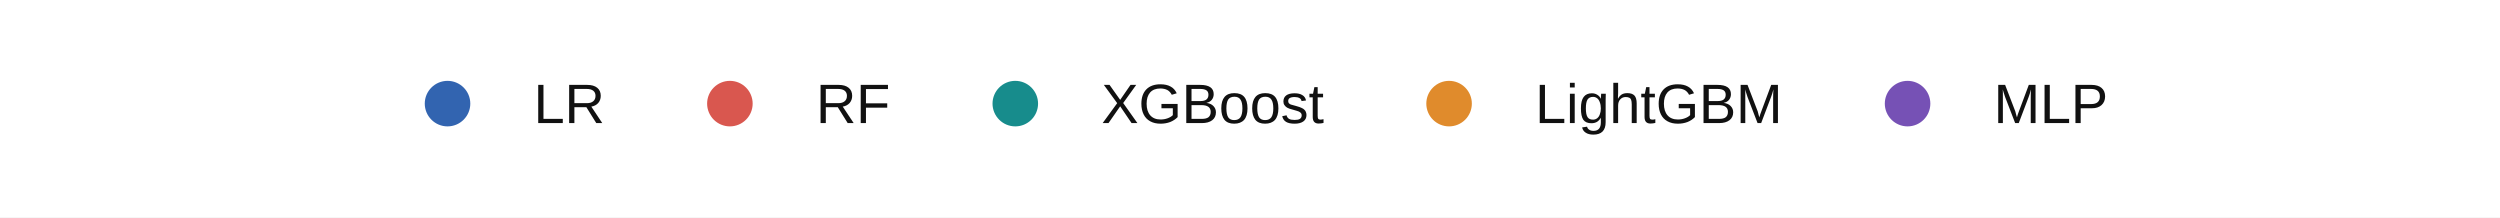
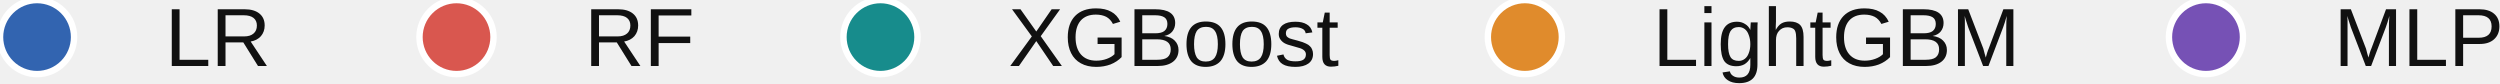
- <svg xmlns="http://www.w3.org/2000/svg" xmlns:xlink="http://www.w3.org/1999/xlink" width="260.787pt" height="22.677pt" viewBox="0 0 260.787 22.677" version="1.1">
+ <svg xmlns="http://www.w3.org/2000/svg" xmlns:xlink="http://www.w3.org/1999/xlink" width="175.554pt" height="5.85pt" viewBox="44.082 8.205 175.554 5.85" version="1.1">
  <defs>
    <style type="text/css">*{stroke-linejoin: round; stroke-linecap: butt}</style>
  </defs>
  <g id="figure_1">
    <g id="patch_1">
-       <path d="M 0 22.677 L 260.787 22.677 L 260.787 0 L 0 0 z " style="fill: #ffffff" />
+       <path d="M 0 22.677 L 260.787 22.677 L 260.787 0 L 0 0 L 0 22.677 z " style="fill: none" />
    </g>
    <g id="legend_1">
      <g id="line2d_1">
        <defs>
-           <path id="md2816efce6" d="M 0 2.6 C 0.69 2.6 1.351 2.326 1.838 1.838 C 2.326 1.351 2.6 0.69 2.6 0 C 2.6 -0.69 2.326 -1.351 1.838 -1.838 C 1.351 -2.326 0.69 -2.6 0 -2.6 C -0.69 -2.6 -1.351 -2.326 -1.838 -1.838 C -2.326 -1.351 -2.6 -0.69 -2.6 0 C -2.6 0.69 -2.326 1.351 -1.838 1.838 C -1.351 2.326 -0.69 2.6 0 2.6 z " style="stroke: #ffffff; stroke-width: 0.45" />
+           <path id="m95bf4842c7" d="M 0 2.6 C 0.69 2.6 1.351 2.326 1.838 1.838 C 2.326 1.351 2.6 0.69 2.6 0 C 2.6 -0.69 2.326 -1.351 1.838 -1.838 C 1.351 -2.326 0.69 -2.6 0 -2.6 C -0.69 -2.6 -1.351 -2.326 -1.838 -1.838 C -2.326 -1.351 -2.6 -0.69 -2.6 0 C -2.6 0.69 -2.326 1.351 -1.838 1.838 C -1.351 2.326 -0.69 2.6 0 2.6 z " style="stroke: #ffffff; stroke-width: 0.45" />
        </defs>
        <g>
-           <use xlink:href="#md2816efce6" x="46.684" y="10.809" style="fill: #3264b0; stroke: #ffffff; stroke-width: 0.45" />
+           <use xlink:href="#m95bf4842c7" x="46.684" y="10.809" style="fill: #3264b0; stroke: #ffffff; stroke-width: 0.45" />
        </g>
      </g>
      <g id="text_1">
        <text style="fill: #111111; font: 5.8px 'Arial'; text-anchor: start" x="55.674" y="12.839" transform="rotate(-0 55.6743 12.83933)">LR</text>
      </g>
      <g id="line2d_2">
        <defs>
-           <path id="m80a15b9ce5" d="M 0 2.6 C 0.69 2.6 1.351 2.326 1.838 1.838 C 2.326 1.351 2.6 0.69 2.6 0 C 2.6 -0.69 2.326 -1.351 1.838 -1.838 C 1.351 -2.326 0.69 -2.6 0 -2.6 C -0.69 -2.6 -1.351 -2.326 -1.838 -1.838 C -2.326 -1.351 -2.6 -0.69 -2.6 0 C -2.6 0.69 -2.326 1.351 -1.838 1.838 C -1.351 2.326 -0.69 2.6 0 2.6 z " style="stroke: #ffffff; stroke-width: 0.45" />
+           <path id="m6062600ee7" d="M 0 2.6 C 0.69 2.6 1.351 2.326 1.838 1.838 C 2.326 1.351 2.6 0.69 2.6 0 C 2.6 -0.69 2.326 -1.351 1.838 -1.838 C 1.351 -2.326 0.69 -2.6 0 -2.6 C -0.69 -2.6 -1.351 -2.326 -1.838 -1.838 C -2.326 -1.351 -2.6 -0.69 -2.6 0 C -2.6 0.69 -2.326 1.351 -1.838 1.838 C -1.351 2.326 -0.69 2.6 0 2.6 z " style="stroke: #ffffff; stroke-width: 0.45" />
        </defs>
        <g>
-           <use xlink:href="#m80a15b9ce5" x="76.138" y="10.809" style="fill: #d9574f; stroke: #ffffff; stroke-width: 0.45" />
+           <use xlink:href="#m6062600ee7" x="76.138" y="10.809" style="fill: #d9574f; stroke: #ffffff; stroke-width: 0.45" />
        </g>
      </g>
      <g id="text_2">
        <text style="fill: #111111; font: 5.8px 'Arial'; text-anchor: start" x="85.128" y="12.839" transform="rotate(-0 85.12833 12.83933)">RF</text>
      </g>
      <g id="line2d_3">
        <defs>
-           <path id="md3dc5f9cb9" d="M 0 2.6 C 0.69 2.6 1.351 2.326 1.838 1.838 C 2.326 1.351 2.6 0.69 2.6 0 C 2.6 -0.69 2.326 -1.351 1.838 -1.838 C 1.351 -2.326 0.69 -2.6 0 -2.6 C -0.69 -2.6 -1.351 -2.326 -1.838 -1.838 C -2.326 -1.351 -2.6 -0.69 -2.6 0 C -2.6 0.69 -2.326 1.351 -1.838 1.838 C -1.351 2.326 -0.69 2.6 0 2.6 z " style="stroke: #ffffff; stroke-width: 0.45" />
+           <path id="m54370f3e53" d="M 0 2.6 C 0.69 2.6 1.351 2.326 1.838 1.838 C 2.326 1.351 2.6 0.69 2.6 0 C 2.6 -0.69 2.326 -1.351 1.838 -1.838 C 1.351 -2.326 0.69 -2.6 0 -2.6 C -0.69 -2.6 -1.351 -2.326 -1.838 -1.838 C -2.326 -1.351 -2.6 -0.69 -2.6 0 C -2.6 0.69 -2.326 1.351 -1.838 1.838 C -1.351 2.326 -0.69 2.6 0 2.6 z " style="stroke: #ffffff; stroke-width: 0.45" />
        </defs>
        <g>
-           <use xlink:href="#md3dc5f9cb9" x="105.91" y="10.809" style="fill: #178c8c; stroke: #ffffff; stroke-width: 0.45" />
+           <use xlink:href="#m54370f3e53" x="105.91" y="10.809" style="fill: #178c8c; stroke: #ffffff; stroke-width: 0.45" />
        </g>
      </g>
      <g id="text_3">
        <text style="fill: #111111; font: 5.8px 'Arial'; text-anchor: start" x="114.9" y="12.839" transform="rotate(-0 114.8995 12.83933)">XGBoost</text>
      </g>
      <g id="line2d_4">
        <defs>
-           <path id="me6c82fd29f" d="M 0 2.6 C 0.69 2.6 1.351 2.326 1.838 1.838 C 2.326 1.351 2.6 0.69 2.6 0 C 2.6 -0.69 2.326 -1.351 1.838 -1.838 C 1.351 -2.326 0.69 -2.6 0 -2.6 C -0.69 -2.6 -1.351 -2.326 -1.838 -1.838 C -2.326 -1.351 -2.6 -0.69 -2.6 0 C -2.6 0.69 -2.326 1.351 -1.838 1.838 C -1.351 2.326 -0.69 2.6 0 2.6 z " style="stroke: #ffffff; stroke-width: 0.45" />
+           <path id="m35da23f87a" d="M 0 2.6 C 0.69 2.6 1.351 2.326 1.838 1.838 C 2.326 1.351 2.6 0.69 2.6 0 C 2.6 -0.69 2.326 -1.351 1.838 -1.838 C 1.351 -2.326 0.69 -2.6 0 -2.6 C -0.69 -2.6 -1.351 -2.326 -1.838 -1.838 C -2.326 -1.351 -2.6 -0.69 -2.6 0 C -2.6 0.69 -2.326 1.351 -1.838 1.838 C -1.351 2.326 -0.69 2.6 0 2.6 z " style="stroke: #ffffff; stroke-width: 0.45" />
        </defs>
        <g>
-           <use xlink:href="#me6c82fd29f" x="151.16" y="10.809" style="fill: #e08b2c; stroke: #ffffff; stroke-width: 0.45" />
+           <use xlink:href="#m35da23f87a" x="151.16" y="10.809" style="fill: #e08b2c; stroke: #ffffff; stroke-width: 0.45" />
        </g>
      </g>
      <g id="text_4">
        <text style="fill: #111111; font: 5.8px 'Arial'; text-anchor: start" x="160.15" y="12.839" transform="rotate(-0 160.1504 12.83933)">LightGBM</text>
      </g>
      <g id="line2d_5">
        <defs>
-           <path id="m702d9538e6" d="M 0 2.6 C 0.69 2.6 1.351 2.326 1.838 1.838 C 2.326 1.351 2.6 0.69 2.6 0 C 2.6 -0.69 2.326 -1.351 1.838 -1.838 C 1.351 -2.326 0.69 -2.6 0 -2.6 C -0.69 -2.6 -1.351 -2.326 -1.838 -1.838 C -2.326 -1.351 -2.6 -0.69 -2.6 0 C -2.6 0.69 -2.326 1.351 -1.838 1.838 C -1.351 2.326 -0.69 2.6 0 2.6 z " style="stroke: #ffffff; stroke-width: 0.45" />
+           <path id="m20f6e32a05" d="M 0 2.6 C 0.69 2.6 1.351 2.326 1.838 1.838 C 2.326 1.351 2.6 0.69 2.6 0 C 2.6 -0.69 2.326 -1.351 1.838 -1.838 C 1.351 -2.326 0.69 -2.6 0 -2.6 C -0.69 -2.6 -1.351 -2.326 -1.838 -1.838 C -2.326 -1.351 -2.6 -0.69 -2.6 0 C -2.6 0.69 -2.326 1.351 -1.838 1.838 C -1.351 2.326 -0.69 2.6 0 2.6 z " style="stroke: #ffffff; stroke-width: 0.45" />
        </defs>
        <g>
-           <use xlink:href="#m702d9538e6" x="198.988" y="10.809" style="fill: #7651b5; stroke: #ffffff; stroke-width: 0.45" />
+           <use xlink:href="#m20f6e32a05" x="198.988" y="10.809" style="fill: #7651b5; stroke: #ffffff; stroke-width: 0.45" />
        </g>
      </g>
      <g id="text_5">
        <text style="fill: #111111; font: 5.8px 'Arial'; text-anchor: start" x="207.978" y="12.839" transform="rotate(-0 207.9778 12.83933)">MLP</text>
      </g>
    </g>
  </g>
</svg>
